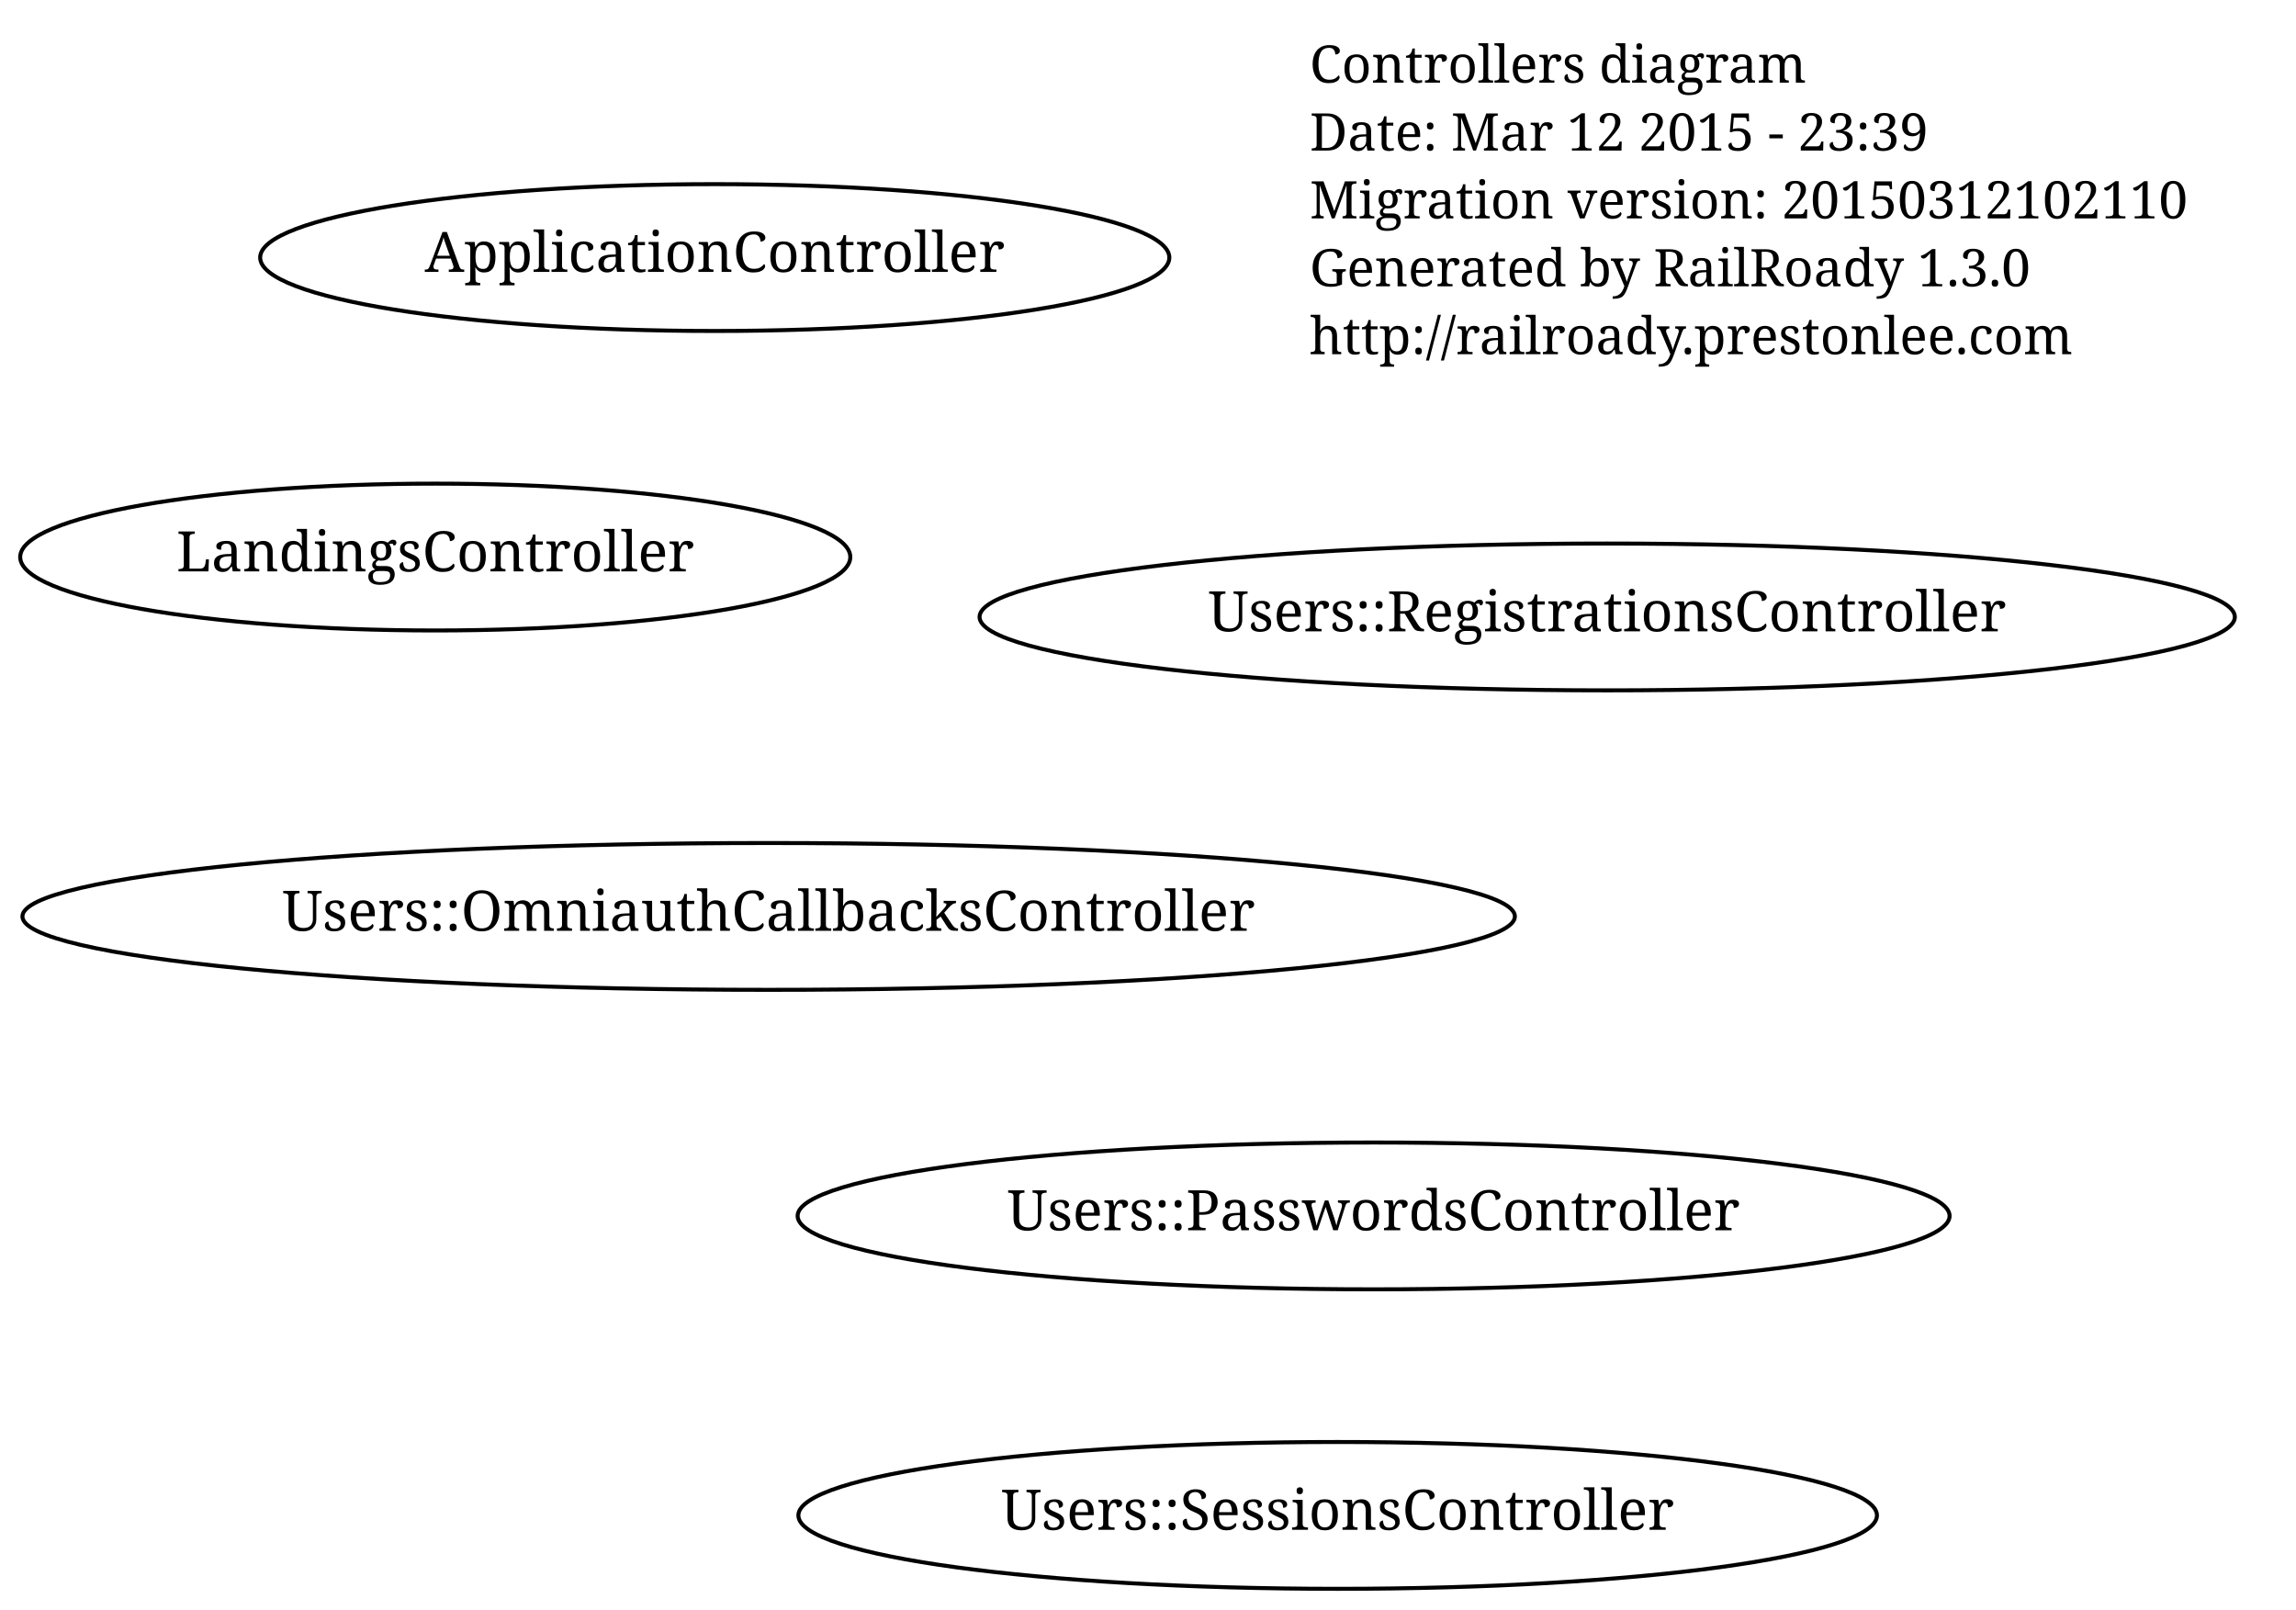
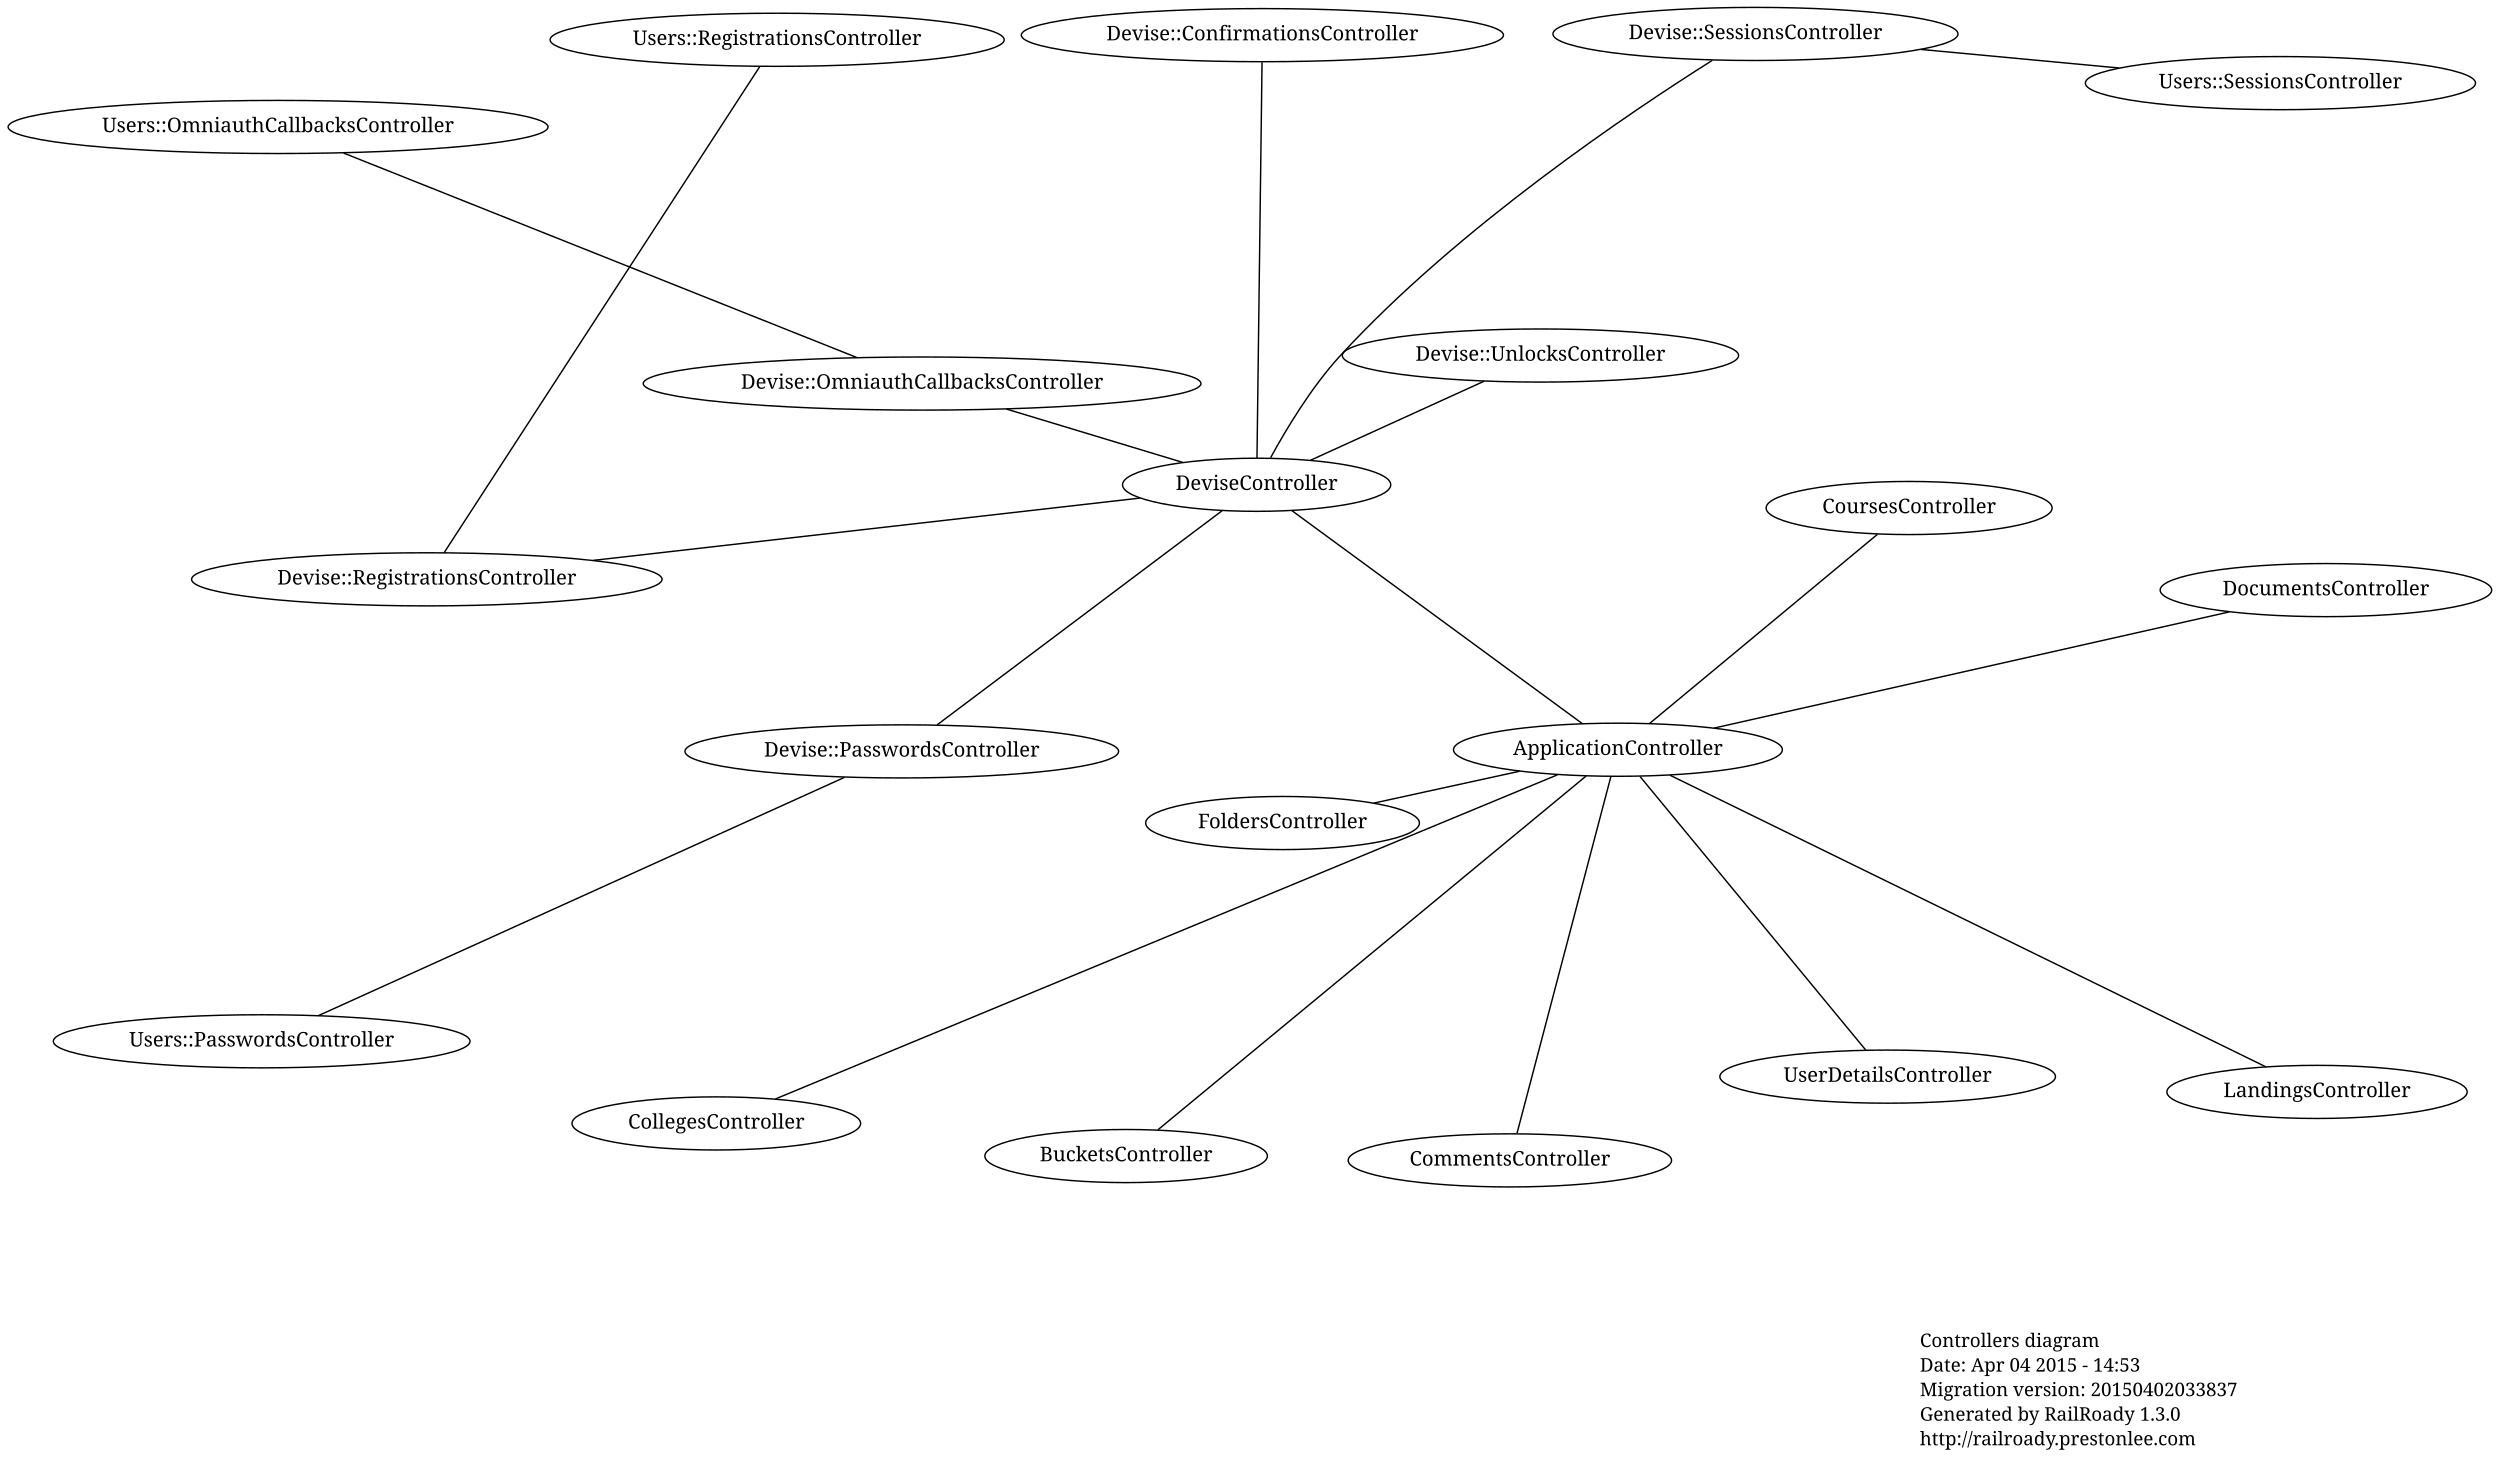
- <svg xmlns="http://www.w3.org/2000/svg" width="575pt" height="403pt" viewBox="0.00 0.00 575.00 403.00">
-   <g id="graph1" class="graph" transform="scale(1 1) rotate(0) translate(4 399)">
-     <polygon fill="white" stroke="white" points="-4,5 -4,-399 572,-399 572,5 -4,5" />
+ <svg xmlns="http://www.w3.org/2000/svg" width="1731pt" height="1015pt" viewBox="0.00 0.00 1730.60 1014.77">
+   <g id="graph1" class="graph" transform="scale(1 1) rotate(0) translate(4 1010.77)">
+     <polygon fill="white" stroke="white" points="-4,5 -4,-1010.77 1727.6,-1010.77 1727.6,5 -4,5" />
    <g id="node1" class="node">
-       <text text-anchor="start" x="324" y="-378.3" font-family="Times Roman,serif" font-size="13.00">Controllers diagram</text>
-       <text text-anchor="start" x="324" y="-361.3" font-family="Times Roman,serif" font-size="13.00">Date: Mar 12 2015 - 23:39</text>
-       <text text-anchor="start" x="324" y="-344.3" font-family="Times Roman,serif" font-size="13.00">Migration version: 20150312102110</text>
-       <text text-anchor="start" x="324" y="-327.3" font-family="Times Roman,serif" font-size="13.00">Generated by RailRoady 1.3.0</text>
-       <text text-anchor="start" x="324" y="-310.3" font-family="Times Roman,serif" font-size="13.00">http://railroady.prestonlee.com</text>
+       <text text-anchor="start" x="1325" y="-78.3" font-family="Times Roman,serif" font-size="13.00">Controllers diagram</text>
+       <text text-anchor="start" x="1325" y="-61.3" font-family="Times Roman,serif" font-size="13.00">Date: Apr 04 2015 - 14:53</text>
+       <text text-anchor="start" x="1325" y="-44.3" font-family="Times Roman,serif" font-size="13.00">Migration version: 20150402033837</text>
+       <text text-anchor="start" x="1325" y="-27.3" font-family="Times Roman,serif" font-size="13.00">Generated by RailRoady 1.3.0</text>
+       <text text-anchor="start" x="1325" y="-10.3" font-family="Times Roman,serif" font-size="13.00">http://railroady.prestonlee.com</text>
    </g>
    <g id="node2" class="node">
-       <ellipse fill="none" stroke="black" cx="105" cy="-259.5" rx="103.945" ry="18.385" />
-       <text text-anchor="middle" x="105" y="-255.9" font-family="Times Roman,serif" font-size="14.00">LandingsController</text>
+       <ellipse fill="none" stroke="black" cx="491.863" cy="-233.08" rx="99.91" ry="18.385" />
+       <text text-anchor="middle" x="491.863" y="-229.48" font-family="Times Roman,serif" font-size="14.00">CollegesController</text>
    </g>
    <g id="node3" class="node">
-       <ellipse fill="none" stroke="black" cx="175" cy="-334.5" rx="113.844" ry="18.385" />
-       <text text-anchor="middle" x="175" y="-330.9" font-family="Times Roman,serif" font-size="14.00">ApplicationController</text>
+       <ellipse fill="none" stroke="black" cx="1599.94" cy="-254.903" rx="103.945" ry="18.385" />
+       <text text-anchor="middle" x="1599.94" y="-251.303" font-family="Times Roman,serif" font-size="14.00">LandingsController</text>
    </g>
    <g id="node4" class="node">
-       <ellipse fill="none" stroke="black" cx="188.5" cy="-169.5" rx="186.884" ry="18.385" />
-       <text text-anchor="middle" x="188.5" y="-165.9" font-family="Times Roman,serif" font-size="14.00">Users::OmniauthCallbacksController</text>
+       <ellipse fill="none" stroke="black" cx="1041.2" cy="-207.5" rx="111.93" ry="18.385" />
+       <text text-anchor="middle" x="1041.2" y="-203.9" font-family="Times Roman,serif" font-size="14.00">CommentsController</text>
    </g>
    <g id="node5" class="node">
-       <ellipse fill="none" stroke="black" cx="331" cy="-19.5" rx="135.057" ry="18.385" />
-       <text text-anchor="middle" x="331" y="-15.9" font-family="Times Roman,serif" font-size="14.00">Users::SessionsController</text>
+       <ellipse fill="none" stroke="black" cx="1116" cy="-491.768" rx="113.844" ry="18.385" />
+       <text text-anchor="middle" x="1116" y="-488.168" font-family="Times Roman,serif" font-size="14.00">ApplicationController</text>
+     </g>
+     <g id="edge2" class="edge">
+       <path fill="none" stroke="black" d="M1074.08,-474.393C960.104,-427.154 645.58,-296.792 532.786,-250.042" />
+     </g>
+     <g id="edge4" class="edge">
+       <path fill="none" stroke="black" d="M1151.98,-474.158C1241.79,-430.2 1475.02,-316.046 1564.39,-272.307" />
+     </g>
+     <g id="edge6" class="edge">
+       <path fill="none" stroke="black" d="M1111.09,-473.117C1097.54,-421.609 1059.7,-277.81 1046.13,-226.22" />
    </g>
    <g id="node6" class="node">
-       <ellipse fill="none" stroke="black" cx="340" cy="-94.5" rx="144.25" ry="18.385" />
-       <text text-anchor="middle" x="340" y="-90.9" font-family="Times Roman,serif" font-size="14.00">Users::PasswordsController</text>
+       <ellipse fill="none" stroke="black" cx="1317.58" cy="-659.102" rx="98.995" ry="18.385" />
+       <text text-anchor="middle" x="1317.58" y="-655.502" font-family="Times Roman,serif" font-size="14.00">CoursesController</text>
+     </g>
+     <g id="edge8" class="edge">
+       <path fill="none" stroke="black" d="M1137.95,-509.994C1176.73,-542.182 1256.9,-608.726 1295.65,-640.898" />
    </g>
    <g id="node7" class="node">
-       <ellipse fill="none" stroke="black" cx="398.5" cy="-244.5" rx="157.184" ry="18.385" />
-       <text text-anchor="middle" x="398.5" y="-240.9" font-family="Times Roman,serif" font-size="14.00">Users::RegistrationsController</text>
+       <ellipse fill="none" stroke="black" cx="883.825" cy="-441.036" rx="94.752" ry="18.385" />
+       <text text-anchor="middle" x="883.825" y="-437.436" font-family="Times Roman,serif" font-size="14.00">FoldersController</text>
+     </g>
+     <g id="edge10" class="edge">
+       <path fill="none" stroke="black" d="M1047.91,-476.89C1016.06,-469.931 978.368,-461.695 947.144,-454.872" />
+     </g>
+     <g id="node8" class="node">
+       <ellipse fill="none" stroke="black" cx="775.548" cy="-210.503" rx="97.789" ry="18.385" />
+       <text text-anchor="middle" x="775.548" y="-206.903" font-family="Times Roman,serif" font-size="14.00">BucketsController</text>
+     </g>
+     <g id="edge12" class="edge">
+       <path fill="none" stroke="black" d="M1093.92,-473.53C1032.33,-422.646 859.104,-279.534 797.574,-228.7" />
+     </g>
+     <g id="node9" class="node">
+       <ellipse fill="none" stroke="black" cx="1302.72" cy="-265.479" rx="116.172" ry="18.385" />
+       <text text-anchor="middle" x="1302.72" y="-261.879" font-family="Times Roman,serif" font-size="14.00">UserDetailsController</text>
+     </g>
+     <g id="edge14" class="edge">
+       <path fill="none" stroke="black" d="M1131.28,-473.25C1166.38,-430.711 1252.44,-326.415 1287.49,-283.936" />
+     </g>
+     <g id="node14" class="node">
+       <ellipse fill="none" stroke="black" cx="1606.1" cy="-602.274" rx="114.759" ry="18.385" />
+       <text text-anchor="middle" x="1606.1" y="-598.674" font-family="Times Roman,serif" font-size="14.00">DocumentsController</text>
+     </g>
+     <g id="edge24" class="edge">
+       <path fill="none" stroke="black" d="M1182.61,-506.787C1276.17,-527.884 1445.55,-566.073 1539.25,-587.2" />
+     </g>
+     <g id="node21" class="node">
+       <ellipse fill="none" stroke="black" cx="865.896" cy="-675.187" rx="92.839" ry="18.385" />
+       <text text-anchor="middle" x="865.896" y="-671.587" font-family="Times Roman,serif" font-size="14.00">DeviseController</text>
+     </g>
+     <g id="edge38" class="edge">
+       <path fill="none" stroke="black" d="M1091.1,-510.026C1043.04,-545.274 938.011,-622.3 890.321,-657.274" />
+     </g>
+     <g id="node10" class="node">
+       <ellipse fill="none" stroke="black" cx="188.5" cy="-922.877" rx="186.884" ry="18.385" />
+       <text text-anchor="middle" x="188.5" y="-919.277" font-family="Times Roman,serif" font-size="14.00">Users::OmniauthCallbacksController</text>
+     </g>
+     <g id="node11" class="node">
+       <ellipse fill="none" stroke="black" cx="1574.61" cy="-953.226" rx="135.057" ry="18.385" />
+       <text text-anchor="middle" x="1574.61" y="-949.626" font-family="Times Roman,serif" font-size="14.00">Users::SessionsController</text>
+     </g>
+     <g id="node12" class="node">
+       <ellipse fill="none" stroke="black" cx="177.153" cy="-289.933" rx="144.25" ry="18.385" />
+       <text text-anchor="middle" x="177.153" y="-286.333" font-family="Times Roman,serif" font-size="14.00">Users::PasswordsController</text>
+     </g>
+     <g id="node13" class="node">
+       <ellipse fill="none" stroke="black" cx="533.98" cy="-983.228" rx="157.184" ry="18.385" />
+       <text text-anchor="middle" x="533.98" y="-979.628" font-family="Times Roman,serif" font-size="14.00">Users::RegistrationsController</text>
+     </g>
+     <g id="node15" class="node">
+       <ellipse fill="none" stroke="black" cx="634.318" cy="-745.26" rx="193.04" ry="18.385" />
+       <text text-anchor="middle" x="634.318" y="-741.66" font-family="Times Roman,serif" font-size="14.00">Devise::OmniauthCallbacksController</text>
+     </g>
+     <g id="edge16" class="edge">
+       <path fill="none" stroke="black" d="M589.117,-763.268C503.669,-797.311 319.36,-870.742 233.82,-904.821" />
+     </g>
+     <g id="node16" class="node">
+       <ellipse fill="none" stroke="black" cx="1211.21" cy="-987.272" rx="140.213" ry="18.385" />
+       <text text-anchor="middle" x="1211.21" y="-983.672" font-family="Times Roman,serif" font-size="14.00">Devise::SessionsController</text>
+     </g>
+     <g id="edge18" class="edge">
+       <path fill="none" stroke="black" d="M1325.69,-976.546C1369.49,-972.443 1419.34,-967.772 1462.88,-963.694" />
+     </g>
+     <g id="node17" class="node">
+       <ellipse fill="none" stroke="black" cx="1062.37" cy="-764.656" rx="137.179" ry="18.385" />
+       <text text-anchor="middle" x="1062.37" y="-761.056" font-family="Times Roman,serif" font-size="14.00">Devise::UnlocksController</text>
+     </g>
+     <g id="node18" class="node">
+       <ellipse fill="none" stroke="black" cx="620.254" cy="-490.622" rx="150.113" ry="18.385" />
+       <text text-anchor="middle" x="620.254" y="-487.022" font-family="Times Roman,serif" font-size="14.00">Devise::PasswordsController</text>
+     </g>
+     <g id="edge20" class="edge">
+       <path fill="none" stroke="black" d="M580.542,-472.636C496.317,-434.489 300.623,-345.855 216.617,-307.807" />
+     </g>
+     <g id="node19" class="node">
+       <ellipse fill="none" stroke="black" cx="869.874" cy="-986.432" rx="166.877" ry="18.385" />
+       <text text-anchor="middle" x="869.874" y="-982.832" font-family="Times Roman,serif" font-size="14.00">Devise::ConfirmationsController</text>
+     </g>
+     <g id="node20" class="node">
+       <ellipse fill="none" stroke="black" cx="291.452" cy="-609.729" rx="162.842" ry="18.385" />
+       <text text-anchor="middle" x="291.452" y="-606.129" font-family="Times Roman,serif" font-size="14.00">Devise::RegistrationsController</text>
+     </g>
+     <g id="edge22" class="edge">
+       <path fill="none" stroke="black" d="M303.479,-628.251C344.769,-691.84 480.479,-900.836 521.88,-964.594" />
+     </g>
+     <g id="edge26" class="edge">
+       <path fill="none" stroke="black" d="M814.788,-690.652C778.692,-701.574 730.247,-716.233 692.638,-727.613" />
+     </g>
+     <g id="edge28" class="edge">
+       <path fill="none" stroke="black" d="M875.574,-693.918C885.94,-712.938 903.642,-742.631 923.777,-764.542 1005.58,-853.559 1125.84,-934.032 1181.24,-968.932" />
+     </g>
+     <g id="edge30" class="edge">
+       <path fill="none" stroke="black" d="M903.315,-692.226C937.719,-707.893 988.531,-731.03 1023.41,-746.915" />
+     </g>
+     <g id="edge32" class="edge">
+       <path fill="none" stroke="black" d="M841.895,-657.154C795.055,-621.961 691.923,-544.471 644.716,-509.002" />
+     </g>
+     <g id="edge34" class="edge">
+       <path fill="none" stroke="black" d="M866.133,-693.725C866.839,-748.952 868.922,-911.987 869.633,-967.598" />
+     </g>
+     <g id="edge36" class="edge">
+       <path fill="none" stroke="black" d="M785.114,-665.982C686.458,-654.74 518.899,-635.647 406.721,-622.864" />
    </g>
  </g>
</svg>
